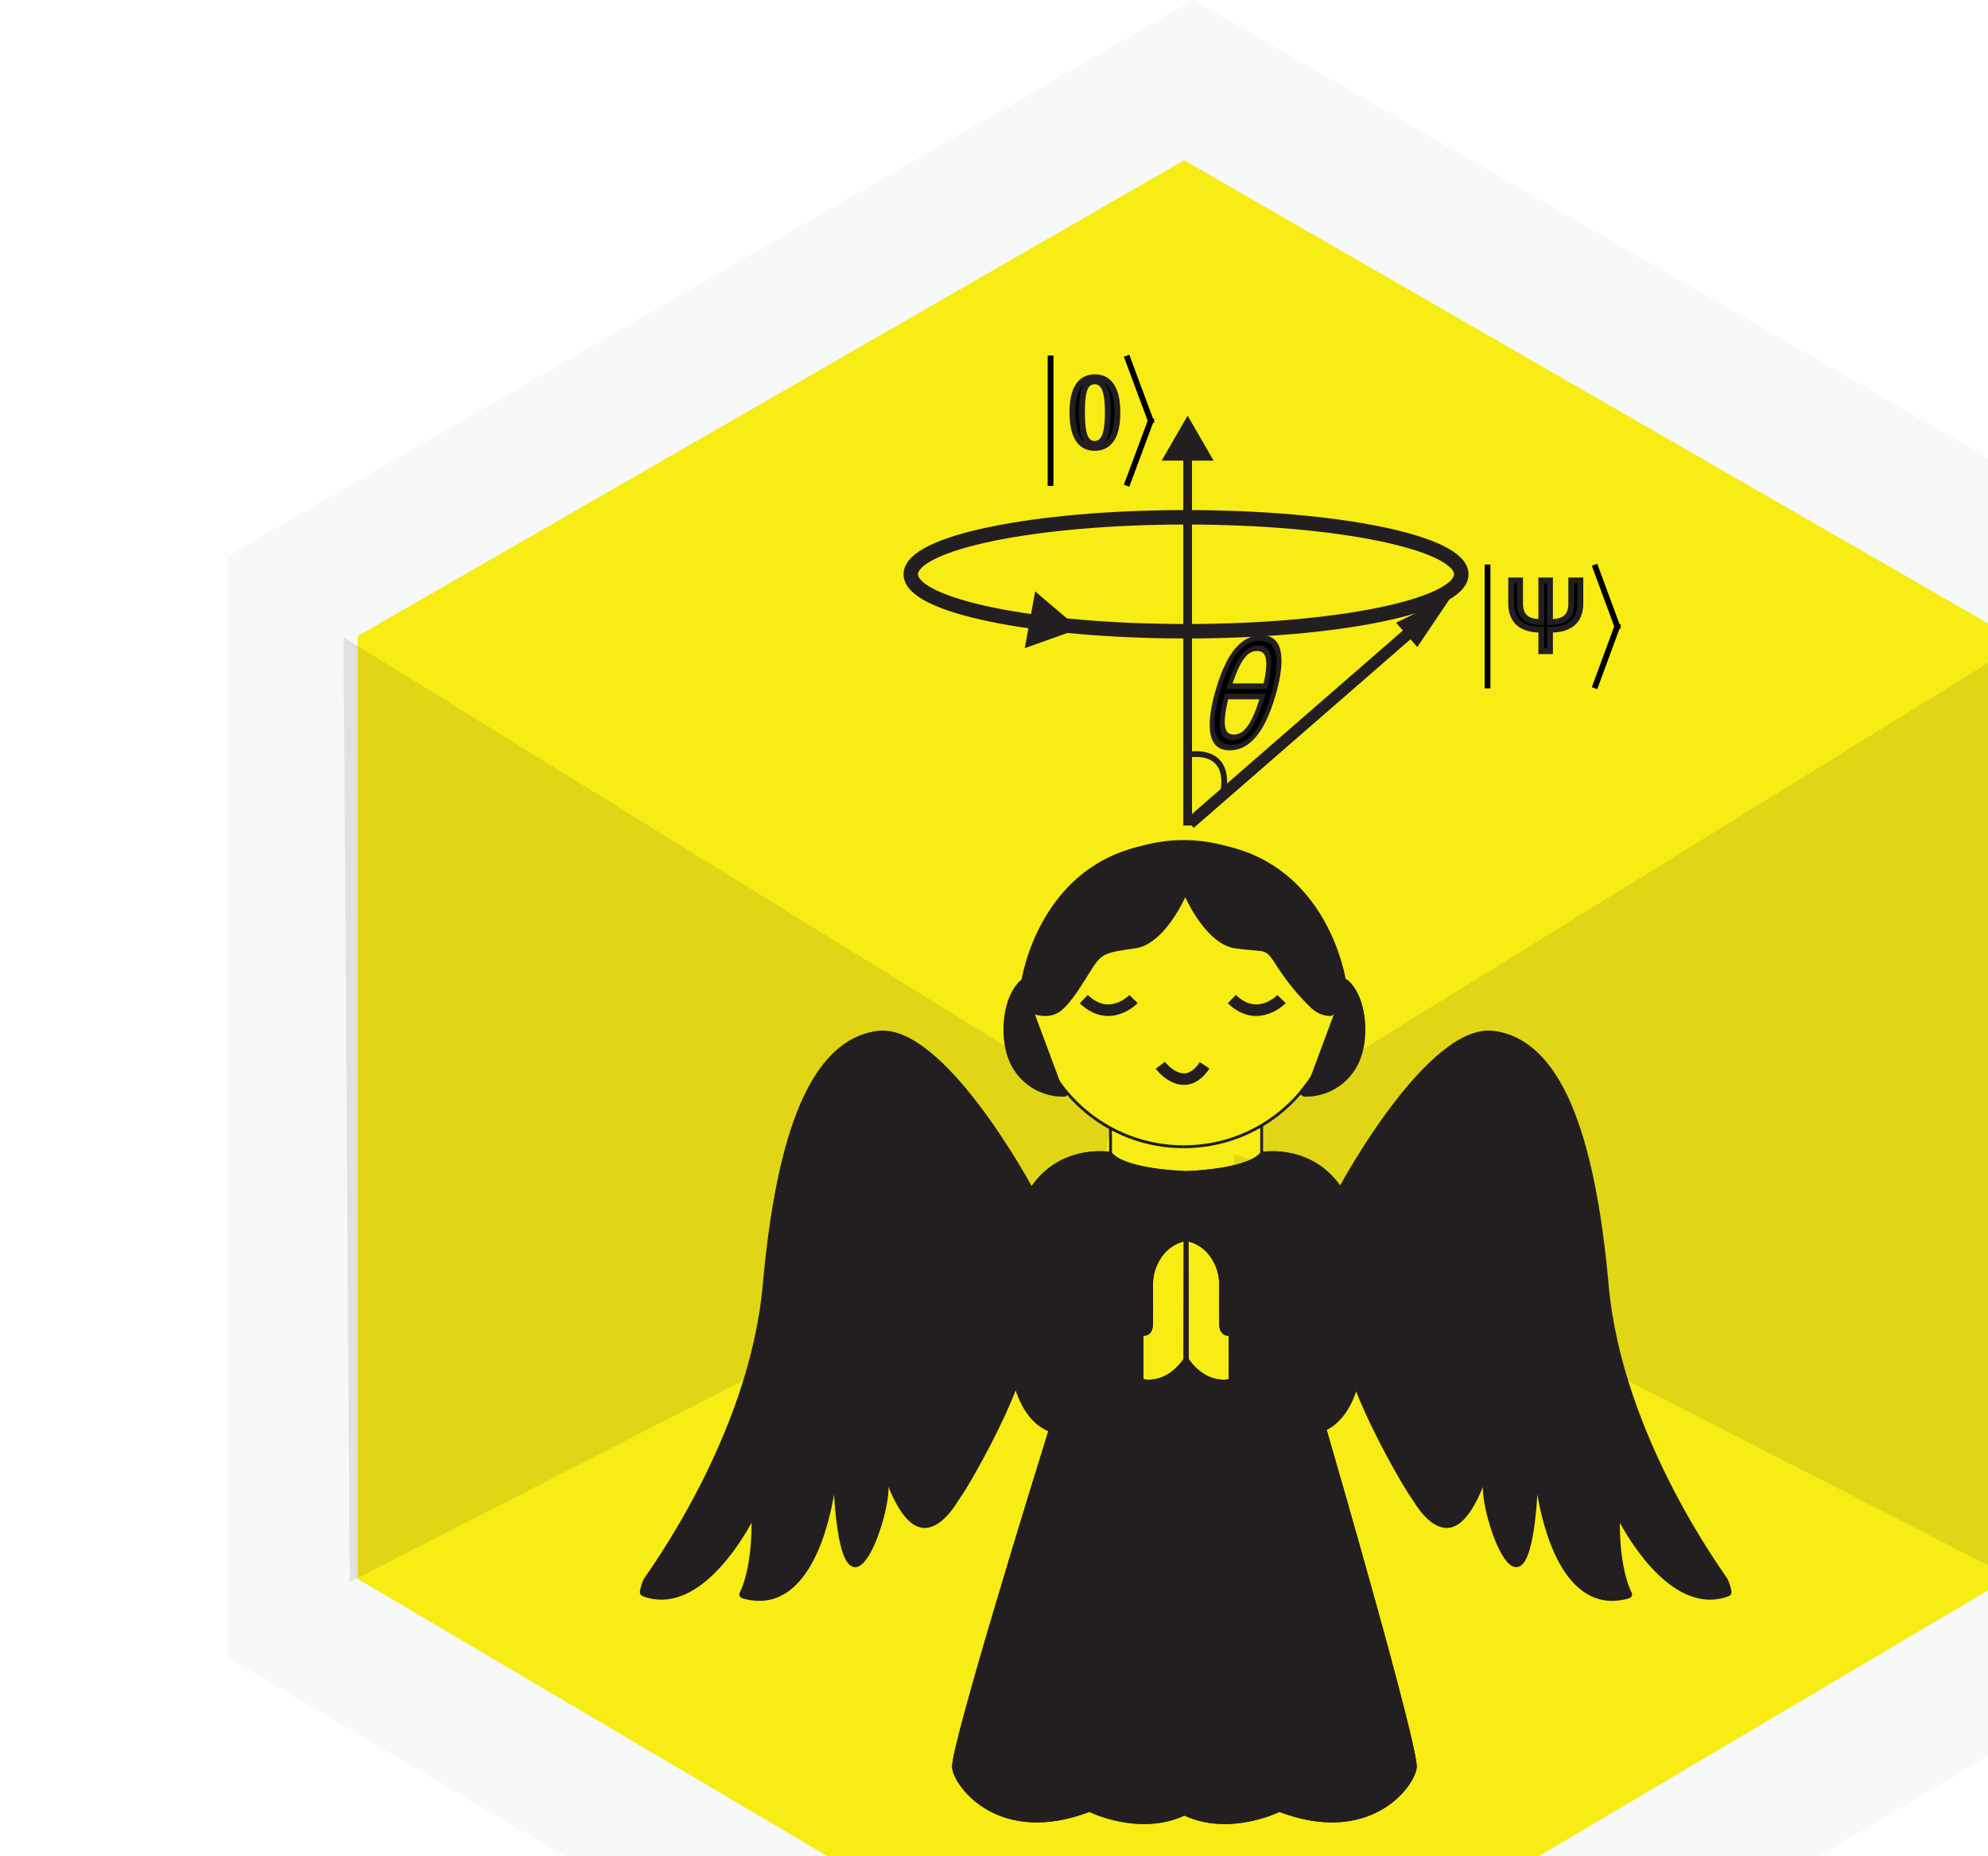
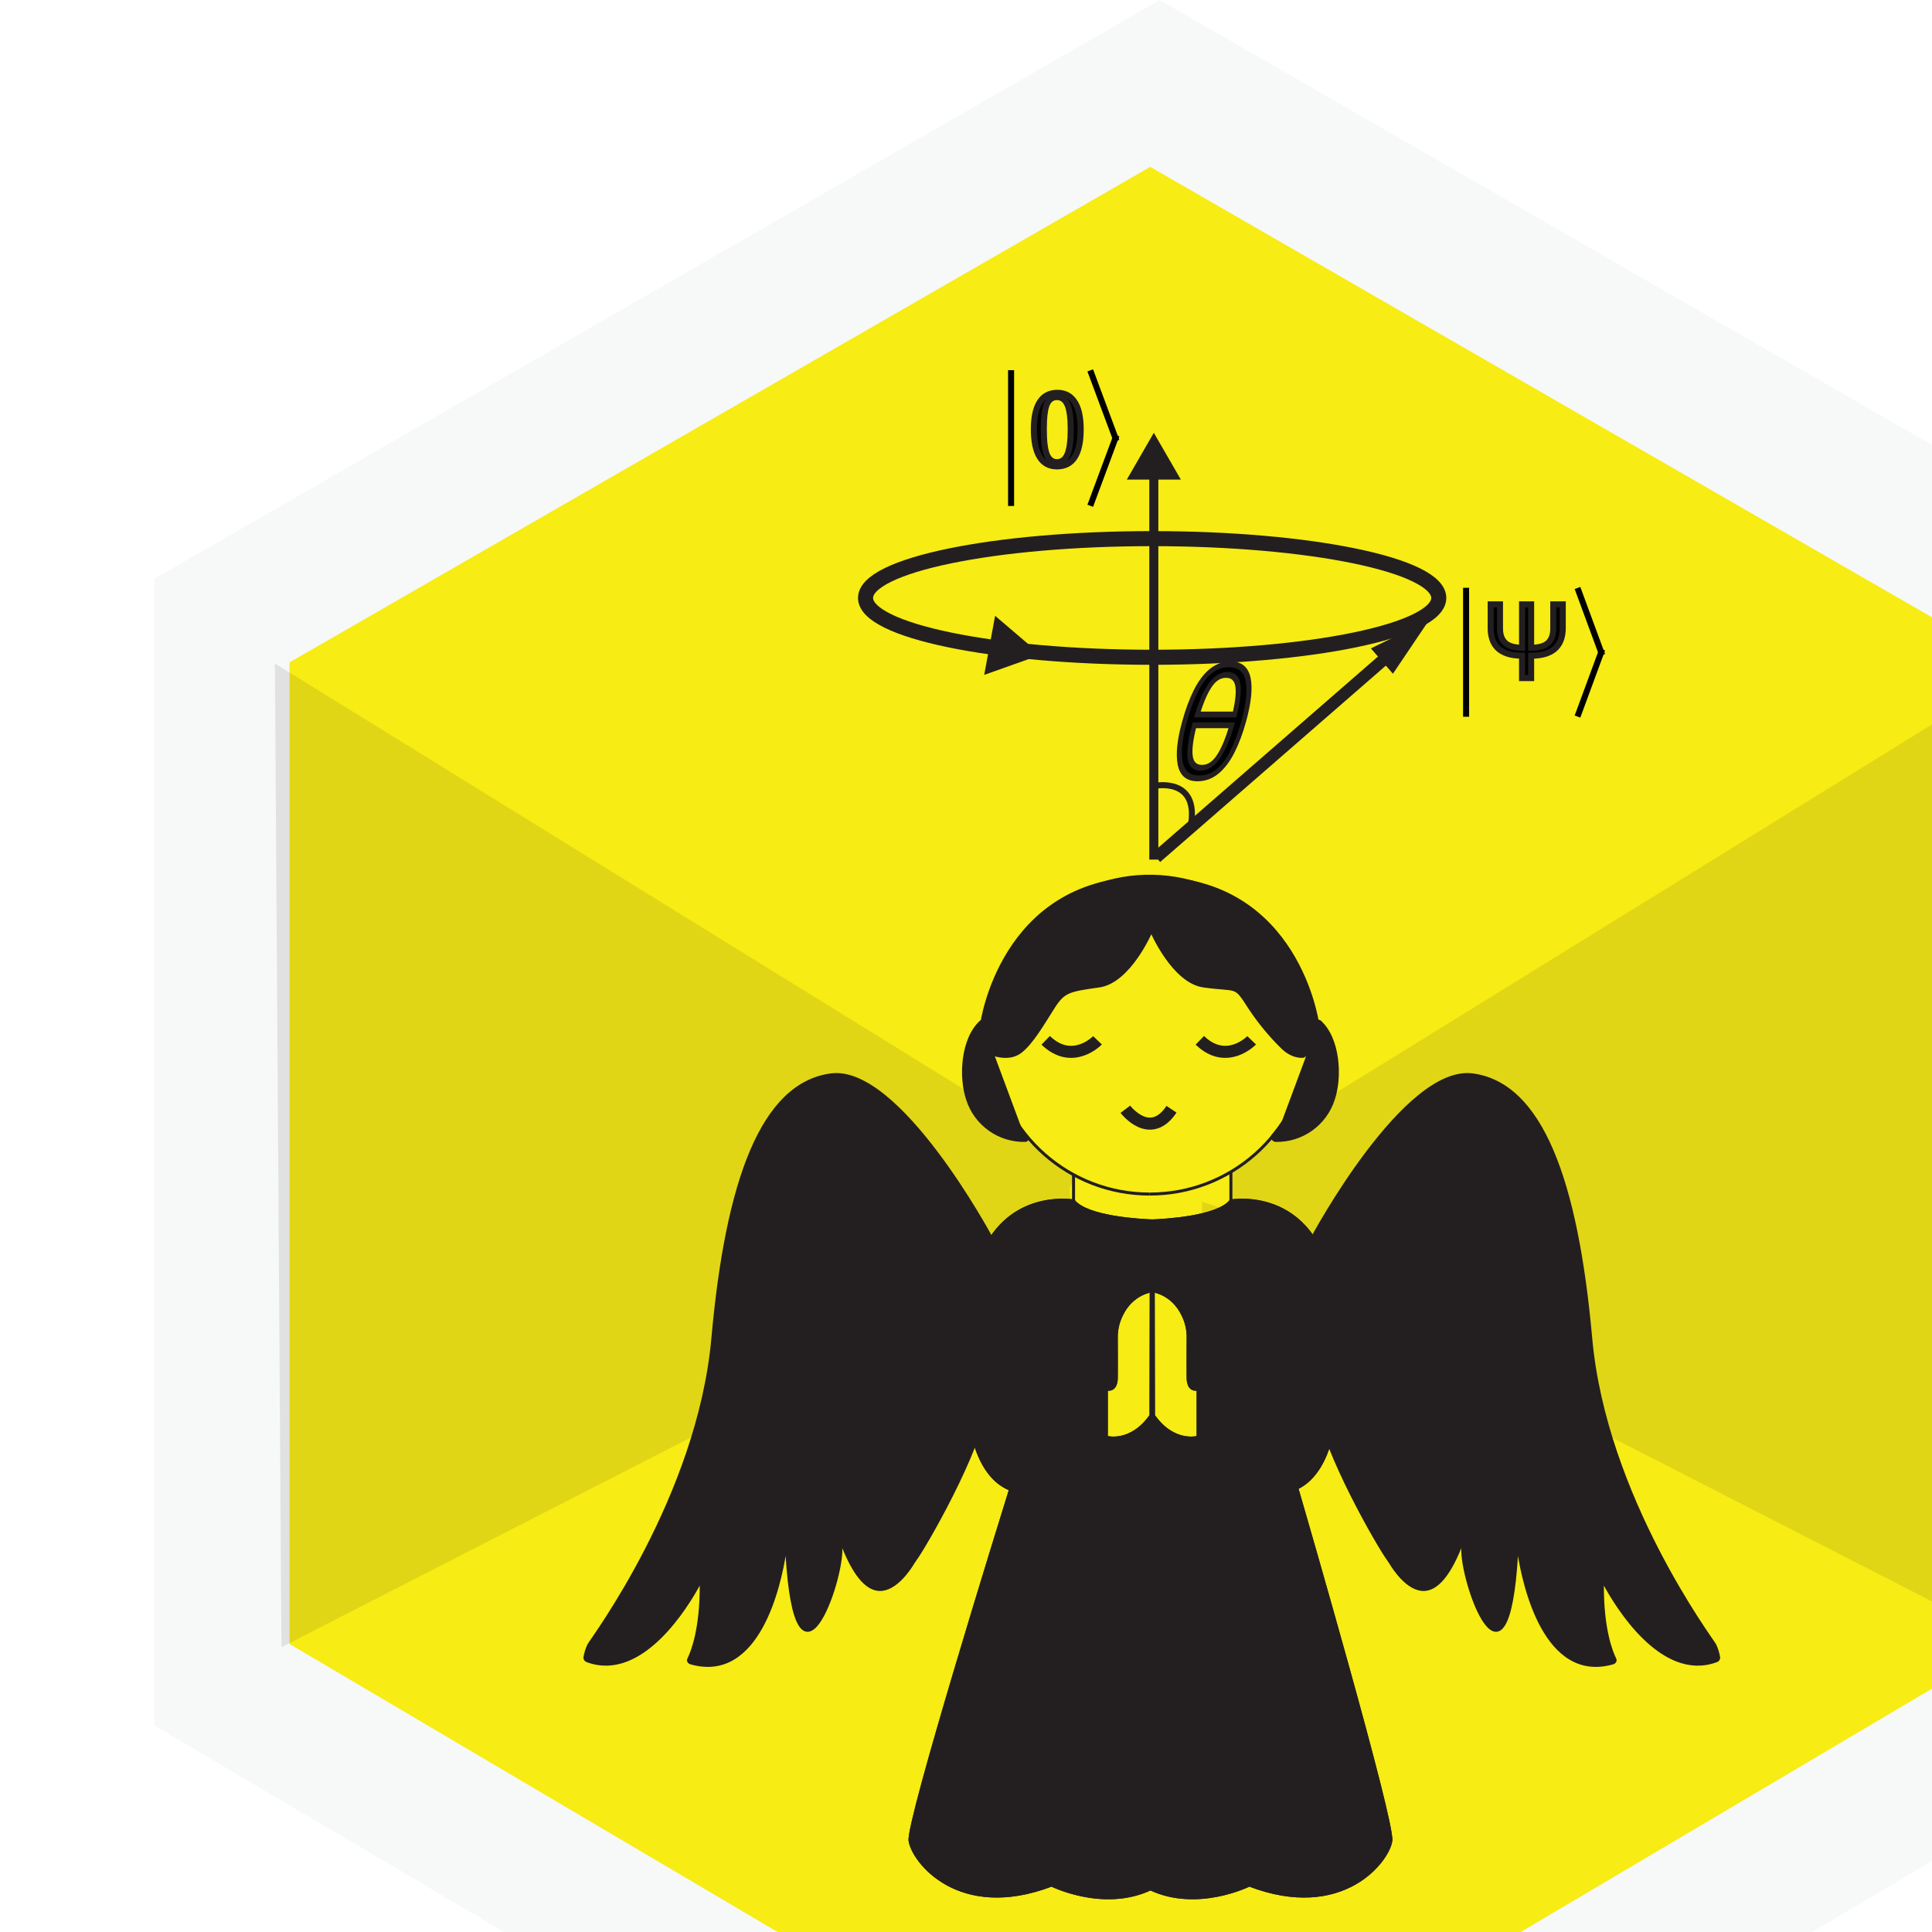
- <svg xmlns="http://www.w3.org/2000/svg" viewBox="0 0 667.501 769.915" transform="scale(1.2)" width="150" height="140">
+ <svg xmlns="http://www.w3.org/2000/svg" viewBox="0 0 667.501 769.915" transform="scale(1.2)" width="150" height="150">
  <defs>
    <style>
      .cls-1 {
        fill: #f7f8f8;
      }

      .cls-12, .cls-2 {
        fill: #f7ec13;
      }

      .cls-10, .cls-13, .cls-3, .cls-5, .cls-7, .cls-8, .cls-9 {
        fill: none;
      }

      .cls-4 {
        fill: #2b2626;
        opacity: 0.11;
      }

      .cls-10, .cls-11, .cls-12, .cls-14, .cls-15, .cls-16, .cls-5, .cls-7, .cls-8, .cls-9 {
        stroke: #231f20;
      }

      .cls-10, .cls-11, .cls-12, .cls-13, .cls-14, .cls-15, .cls-16, .cls-5, .cls-7, .cls-8, .cls-9 {
        stroke-miterlimit: 10;
      }

      .cls-5 {
        stroke-width: 4px;
      }

      .cls-11, .cls-6 {
        fill: #231f20;
      }

      .cls-7 {
        stroke-width: 3px;
      }

      .cls-13, .cls-14, .cls-15, .cls-16, .cls-9 {
        stroke-width: 2px;
      }

      .cls-10 {
        stroke-width: 5px;
      }

      .cls-13 {
        stroke: #000;
        stroke-linecap: square;
      }

      .cls-14 {
        font-size: 36.199px;
        font-family: TimesNewRomanPSMT, Times New Roman;
      }

      .cls-15 {
        font-size: 50.697px;
      }

      .cls-15, .cls-16 {
        font-family: SymbolMT, Symbol;
      }

      .cls-16 {
        font-size: 34.284px;
      }
    </style>
  </defs>
  <g id="Layer_14" data-name="Layer 14">
    <polygon class="cls-1" points="333.909 0 0.019 192.208 0 573.009 333.676 769.915 667.389 572.487 667.501 192.208 333.909 0" />
  </g>
  <g id="Layer_12" data-name="Layer 12">
    <polygon class="cls-2" points="330.774 55.42 44.952 219.957 44.937 545.936 330.575 714.495 616.245 545.489 616.341 219.957 330.774 55.42" />
  </g>
  <g id="Layer_13" data-name="Layer 13">
    <path class="cls-3" d="M620.586,547.444" transform="translate(-0.03263 -0.1671)" />
    <path class="cls-4" d="M305.11,404.745c.681-3.004-1.822-7.556-.798-10.451.46-1.3.933-2.607,1.269-3.946.297-1.182.3-.04.094-1.628a5.786,5.786,0,0,1,.77-3.634L40.118,220.508l2.17,326.681L302.543,413.887C307.136,413.535,304.3,408.319,305.11,404.745Z" transform="translate(-0.03263 -0.1671)" />
    <path class="cls-4" d="M346.95,391.199a12.469,12.469,0,0,1,.547,2.372,49.865,49.865,0,0,1,.075,14.036l273.014,139.836,2.17-326.681Z" transform="translate(-0.03263 -0.1671)" />
  </g>
  <g id="Layer_22" data-name="Layer 22">
    <polyline class="cls-2" points="357.24 389.803 347.697 393.936 346.644 398.66 354.272 401.149 357.559 399.681" />
    <polygon class="cls-2" points="354.639 373.351 355.692 384.266 344.585 384.649 344.011 374.021 354.639 373.351" />
  </g>
  <g id="Layer_9" data-name="Layer 9">
    <g>
      <line class="cls-5" x1="332.761" y1="284.753" x2="410.581" y2="217.038" />
      <polygon class="cls-6" points="411.373 223.744 423.413 205.872 404.05 215.327 411.373 223.744" />
    </g>
    <g>
      <line class="cls-7" x1="331.965" y1="285.463" x2="331.965" y2="156.646" />
      <polygon class="cls-6" points="340.941 159.272 331.965 143.728 322.99 159.272 340.941 159.272" />
    </g>
    <path class="cls-8" d="M331.187,270.823" transform="translate(-0.03263 -0.1671)" />
    <path class="cls-9" d="M331.998,261.178s15.506-3.363,12.193,13.774" transform="translate(-0.03263 -0.1671)" />
  </g>
  <g id="Layer_3" data-name="Layer 3">
    <path class="cls-8" d="M282.114,284.814" transform="translate(-0.03263 -0.1671)" />
    <path class="cls-8" d="M306.021,263.1" transform="translate(-0.03263 -0.1671)" />
    <path class="cls-8" d="M300.152,288.946" transform="translate(-0.03263 -0.1671)" />
    <path class="cls-8" d="M303.371,261.979" transform="translate(-0.03263 -0.1671)" />
    <path class="cls-8" d="M330.673,264.861" transform="translate(-0.03263 -0.1671)" />
  </g>
  <g id="Layer_7" data-name="Layer 7">
    <ellipse class="cls-10" cx="331.413" cy="198.574" rx="95.181" ry="19.7" />
    <polygon class="cls-6" points="275.642 224.119 294.434 217.443 279.258 204.504 275.642 224.119" />
  </g>
  <g id="Layer_5" data-name="Layer 5">
    <path class="cls-11" d="M276.437,465.92c-2.163,16.311-20.784,48.277-23.618,52.042a12.256,12.256,0,0,0-.739,1.102c-1.206,2.024-5.814,9.103-11.169,8.95-3.562-.102-7.696-3.496-11.896-13.902-.155-.385-.992-.353-.969.049.637,11.08-14.741,54.547-17.866,1.997-.022-.378-.776-.386-.836-.01-1.635,10.281-8.61,42.598-31.047,36.258-.652-.184-1-.73-.754-1.222,1.185-2.371,4.224-9.9,4.155-24.642-.002-.384-.699-.497-.892-.142-3.7,6.821-18.795,31.979-36.924,25.298a1.09,1.09,0,0,1-.806-1.05,15.016,15.016,0,0,1,1.315-4.236c.754-1.501,36.445-49.025,41.179-101.832s16.576-84.333,39.134-87.439,53.083,53.714,53.083,53.714" transform="translate(-0.03263 -0.1671)" />
    <path class="cls-11" d="M386.216,465.92c2.163,16.311,20.784,48.277,23.618,52.042a12.256,12.256,0,0,1,.739,1.102c1.206,2.024,5.814,9.103,11.169,8.95,3.562-.102,7.696-3.496,11.896-13.902.155-.385.992-.353.969.049-.637,11.08,14.741,54.547,17.866,1.997.022-.378.776-.386.836-.01,1.635,10.281,8.61,42.598,31.047,36.258.652-.184 1-.73.754-1.222-1.185-2.371-4.224-9.9-4.155-24.642.002-.384.699-.497.892-.142,3.7,6.821,18.795,31.979,36.924,25.298a1.09,1.09,0,0,0,.806-1.05,15.016,15.016,0,0,0-1.315-4.236c-.754-1.501-36.445-49.025-41.179-101.832s-16.576-84.333-39.134-87.439S384.868,410.854,384.868,410.854" transform="translate(-0.03263 -0.1671)" />
    <path class="cls-8" d="M421.813,511.051" transform="translate(-0.03263 -0.1671)" />
    <path class="cls-8" d="M385.878,414.095" transform="translate(-0.03263 -0.1671)" />
    <path class="cls-8" d="M356.422,398.988" transform="translate(-0.03263 -0.1671)" />
    <path class="cls-8" d="M275.88,414.095" transform="translate(-0.03263 -0.1671)" />
    <path class="cls-8" d="M239.945,511.051" transform="translate(-0.03263 -0.1671)" />
    <path class="cls-8" d="M305.335,398.988" transform="translate(-0.03263 -0.1671)" />
    <line class="cls-8" x1="305.303" y1="390.293" x2="305.303" y2="398.821" />
    <path class="cls-8" d="M330.637,396.7" transform="translate(-0.03263 -0.1671)" />
    <path class="cls-8" d="M312.288,314.482" transform="translate(-0.03263 -0.1671)" />
    <path class="cls-8" d="M278.09,344.439" transform="translate(-0.03263 -0.1671)" />
    <path class="cls-11" d="M278.978,332.819a52.849,52.849,0,0,1,104.12,17.516c.055.646-4.15,1.677-8.177-2.101a81.34,81.34,0,0,1-11.239-13.624c-4.912-7.691-3.638-5.402-15.165-7.02-10.002-1.404-17.101-17.836-17.101-17.836l-.242-.56-.242.56s-7.098,16.432-17.101,17.836-11.777,1.716-15.165,7.02-7.098,11.856-10.97,14.82-9.196.78-9.196.78l-.357-.146a53.219,53.219,0,0,1,.226-13.908Q278.622,334.47,278.978,332.819Z" transform="translate(-0.03263 -0.1671)" />
    <path class="cls-5" d="M313.294,345.641s-8.281,8.632-17.208,0" transform="translate(-0.03263 -0.1671)" />
    <path class="cls-5" d="M364.488,345.641s-8.281,8.632-17.208,0" transform="translate(-0.03263 -0.1671)" />
    <path class="cls-5" d="M322.544,368.539s8.147,10.751,15.326,0" transform="translate(-0.03263 -0.1671)" />
    <path class="cls-8" d="M404.049,551.144" transform="translate(-0.03263 -0.1671)" />
    <path class="cls-8" d="M240.805,515.887" transform="translate(-0.03263 -0.1671)" />
    <path class="cls-8" d="M266.402,535.44" transform="translate(-0.03263 -0.1671)" />
    <path class="cls-8" d="M348.749,444.657" transform="translate(-0.03263 -0.1671)" />
    <path class="cls-8" d="M273.155,494.11" transform="translate(-0.03263 -0.1671)" />
    <path class="cls-8" d="M295.706,495.711" transform="translate(-0.03263 -0.1671)" />
    <path class="cls-8" d="M316.222,477.435v1.32s-3.134,15.471-23.952,17.043a17.416,17.416,0,0,1-7.835-1.059" transform="translate(-0.03263 -0.1671)" />
    <path class="cls-8" d="M357.597,398.988" transform="translate(-0.03263 -0.1671)" />
    <line class="cls-8" x1="357.564" y1="389.279" x2="357.564" y2="398.821" />
    <path class="cls-8" d="M379.476,494.324c20.279-9.646,12.275-61.427,12.275-61.427-3.926-39.317-34.154-33.907-34.154-33.907-4.398,5.548-22.216,6.493-26.134,6.632-3.909-.138-21.728-1.083-26.125-6.632,0,0-19.495-3.487-29.209,15.495a51.546,51.546,0,0,0-4.945,18.412s-8.256,53.411,13.252,61.843c-3.589,11.536-34.255,110.358-33.379,116.704.935,6.737,16.133,26.502,46.994,14.713,0,0,17.178,8.628,32.832,1.263,15.645,7.365,32.823-1.263,32.823-1.263,30.86,11.789,46.059-7.976,46.994-14.713C411.574,605.064,382.551,504.898,379.476,494.324Zm-48.409-24.044c-6.74,9.606-14.845,7.196-14.845,7.196V461.418c3.387.78,3.303-3.424,3.303-3.424s.059-8.783,0-13.399a16.575,16.575,0,0,1,1.702-7.713c3.463-7.259,9.916-8.032,9.916-8.032Zm15.645,7.196s-8.105,2.41-14.845-7.196l-.076-41.429s6.453.773,9.916,8.032a16.513,16.513,0,0,1,1.693,7.713c-.051,4.615,0,13.399,0,13.399s-.084,4.204,3.311,3.424Z" transform="translate(-0.03263 -0.1671)" />
    <path class="cls-8" d="M346.712,477.435v1.32s3.134,15.471,23.952,17.043a17.168,17.168,0,0,0,8.812-1.475" transform="translate(-0.03263 -0.1671)" />
    <path class="cls-11" d="M379.476,494.324c20.279-9.646,12.275-61.427,12.275-61.427-3.926-39.317-34.154-33.907-34.154-33.907-4.398,5.548-22.216,6.493-26.134,6.632-3.909-.138-21.728-1.083-26.125-6.632,0,0-19.495-3.487-29.209,15.495a51.546,51.546,0,0,0-4.945,18.412s-8.256,53.411,13.252,61.843c-3.589,11.536-34.255,110.358-33.379,116.704.935,6.737,16.133,26.502,46.994,14.713,0,0,17.178,8.628,32.832,1.263,15.645,7.365,32.823-1.263,32.823-1.263,30.86,11.789,46.059-7.976,46.994-14.713C411.574,605.064,382.551,504.898,379.476,494.324Zm-48.409-24.044c-6.74,9.606-14.845,7.196-14.845,7.196V461.418c3.387.78,3.303-3.424,3.303-3.424s.059-8.783,0-13.399a16.575,16.575,0,0,1,1.702-7.713c3.463-7.259,9.916-8.032,9.916-8.032Zm15.645,7.196s-8.105,2.41-14.845-7.196l-.076-41.429s6.453.773,9.916,8.032a16.513,16.513,0,0,1,1.693,7.713c-.051,4.615,0,13.399,0,13.399s-.084,4.204,3.311,3.424Z" transform="translate(-0.03263 -0.1671)" />
    <path class="cls-6" d="M277.649,347.163a1.001,1.001,0,0,0,0-2,1.001,1.001,0,0,0,0,2Z" transform="translate(-0.03263 -0.1671)" />
    <path class="cls-6" d="M385.895,342.892a1.001,1.001,0,0,0,0-2,1.001,1.001,0,0,0,0,2Z" transform="translate(-0.03263 -0.1671)" />
    <path class="cls-12" d="M330.637,396.7a52.812,52.812,0,0,0,52.458-46.339" transform="translate(-0.03263 -0.1671)" />
    <path class="cls-12" d="M278.177,350.348a52.812,52.812,0,0,0,52.46,46.353" transform="translate(-0.03263 -0.1671)" />
    <path class="cls-6" d="M381.76,341.741a1.251,1.251,0,0,0,0-2.5,1.251,1.251,0,0,0,0,2.5Z" transform="translate(-0.03263 -0.1671)" />
    <g>
      <path class="cls-6" d="M386.616,340.022c2.097,1.519,3.067,4.068,3.774,6.508,1.753,6.055,2.525,12.614.461,18.577a25.012,25.012,0,0,1-2.989,5.832,13.83,13.83,0,0,1-2.107,2.533,15.528,15.528,0,0,1-4.077,2.467,19.899,19.899,0,0,1-9.238,2.194" transform="translate(-0.03263 -0.1671)" />
      <path class="cls-6" d="M385.732,340.906c5.301,4.812,6.038,15.723,4.407,22.229a17.872,17.872,0,0,1-17.7,13.748,1.251,1.251,0,0,0,0,2.5,20.156,20.156,0,0,0,19.617-13.943c2.627-7.698,1.793-20.538-4.556-26.301-1.189-1.079-2.962.683-1.768,1.768Z" transform="translate(-0.03263 -0.1671)" />
    </g>
    <g>
      <path class="cls-6" d="M275.139,340.022c-2.097,1.519-3.067,4.068-3.774,6.508-1.753,6.055-2.525,12.614-.461,18.577a25.012,25.012,0,0,0,2.989,5.832,13.83,13.83,0,0,0,2.107,2.533,15.528,15.528,0,0,0,4.077,2.467,19.899,19.899,0,0,0,9.238,2.194" transform="translate(-0.03263 -0.1671)" />
      <path class="cls-6" d="M274.255,339.139c-6.356,5.77-7.164,18.594-4.556,26.301A20.139,20.139,0,0,0,289.316,379.383a1.251,1.251,0,0,0,0-2.5,17.931,17.931,0,0,1-17.7-13.748c-1.733-6.407-.795-17.506,4.407-22.229,1.194-1.084-.578-2.848-1.768-1.768Z" transform="translate(-0.03263 -0.1671)" />
    </g>
    <path class="cls-6" d="M383.504,341.892c-.375,5.037-.982,9.983-1.706,14.977-1.099,7.582-5.817,14.314-10.619,20.107-1.02,1.23.74,3.008,1.768,1.768,4.576-5.52,9.124-11.827,10.973-18.876,1.495-5.701,1.65-12.132,2.085-17.975.119-1.605-2.381-1.597-2.5,0Z" transform="translate(-0.03263 -0.1671)" />
    <path class="cls-3" d="M330.637,291.241s19.655,33.073,29.657,33.073" transform="translate(-0.03263 -0.1671)" />
    <path class="cls-6" d="M332.868,291.241c47.537,1.04,53.991,48.673,53.991,48.673l-2.931,6.084" transform="translate(-0.03263 -0.1671)" />
    <path class="cls-6" d="M328.389,291.241c-47.537,1.04-53.991,48.673-53.991,48.673l2.931,6.084" transform="translate(-0.03263 -0.1671)" />
    <path class="cls-6" d="M382.146,339.37" transform="translate(-0.03263 -0.1671)" />
    <path class="cls-2" d="M347.937,394.311" transform="translate(-0.03263 -0.1671)" />
  </g>
  <g id="Layer_16" data-name="Layer 16">
    <g>
      <line class="cls-13" x1="284.565" y1="123.93" x2="284.565" y2="167.029" />
      <line class="cls-13" x1="311.197" y1="123.93" x2="319.215" y2="145.48" />
      <line class="cls-13" x1="319.215" y1="145.48" x2="311.197" y2="167.029" />
      <text class="cls-14" transform="translate(290.7394 154.5274) scale(1.01257 1)">0</text>
    </g>
  </g>
  <g id="Layer_18" data-name="Layer 18">
    <text class="cls-15" transform="matrix(0.79816, 0, -0.26605, 0.96396, 334.8766, 258.0045)">θ</text>
  </g>
  <g id="Layer_19" data-name="Layer 19">
    <g>
      <line class="cls-13" x1="435.665" y1="196.202" x2="435.665" y2="237.021" />
      <line class="cls-13" x1="473.007" y1="196.202" x2="480.53" y2="216.612" />
      <line class="cls-13" x1="480.53" y1="216.612" x2="473.007" y2="237.021" />
      <text class="cls-16" transform="translate(442.0187 225.1807)">Ψ</text>
    </g>
  </g>
</svg>
